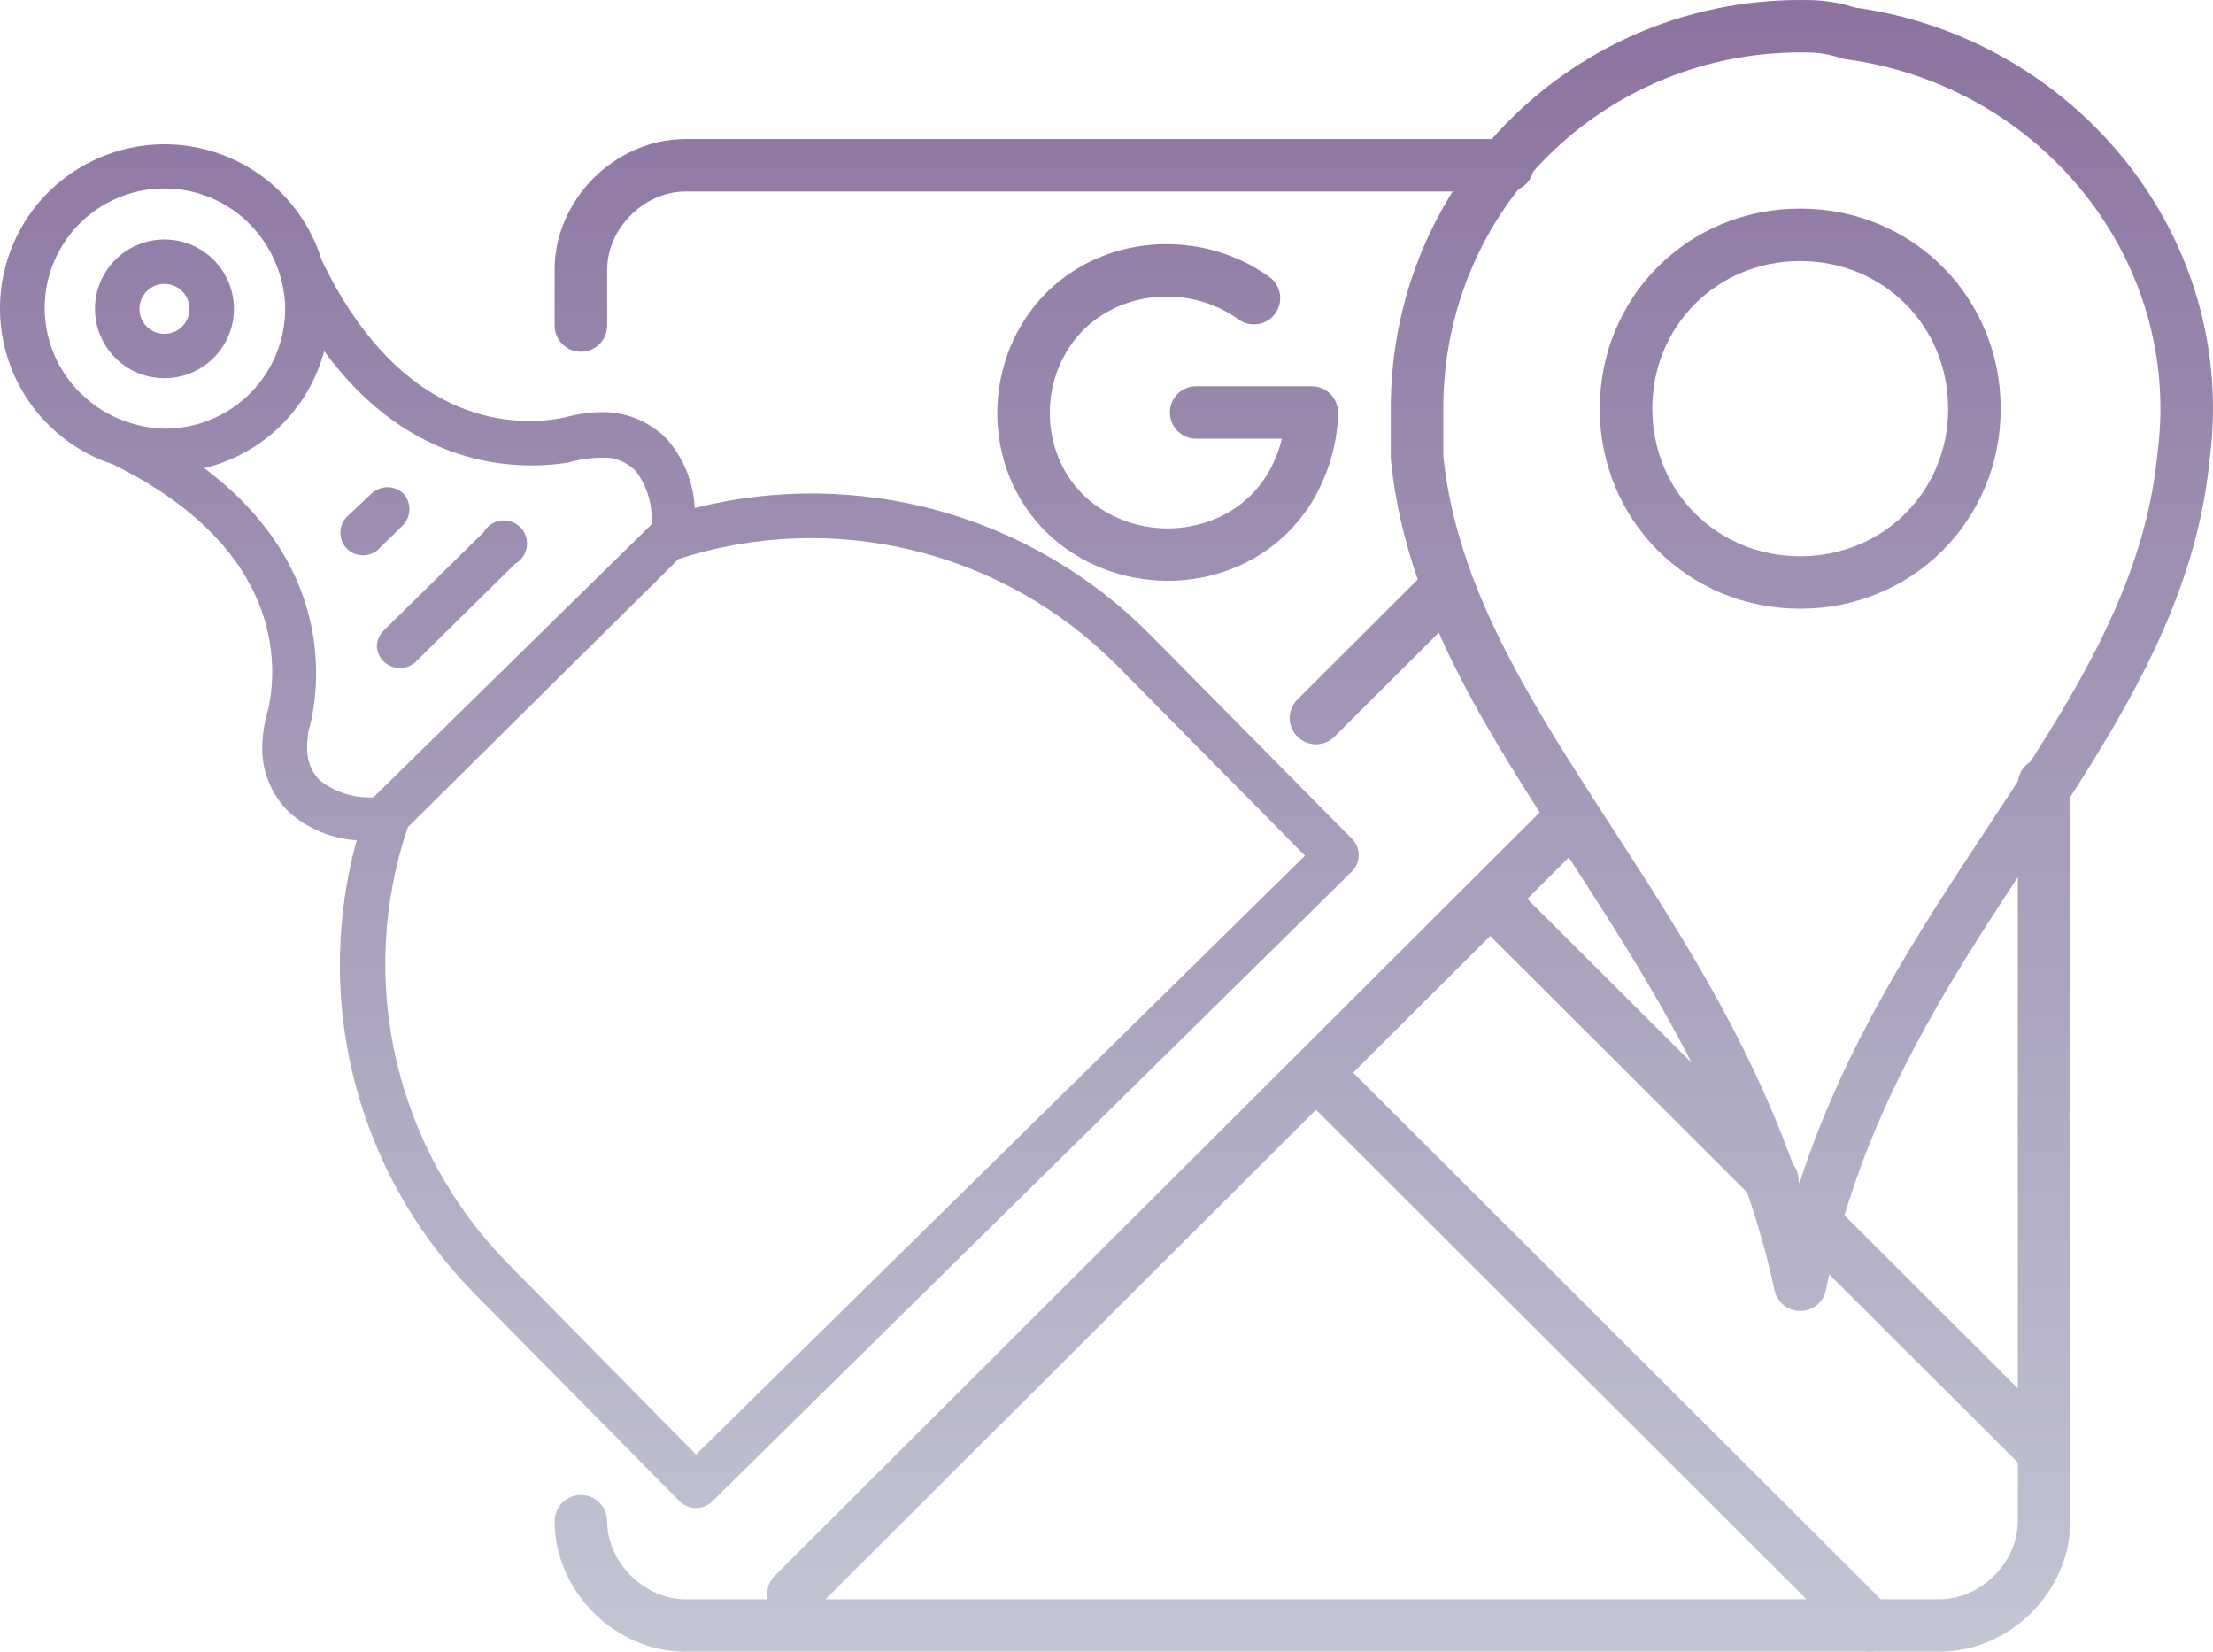
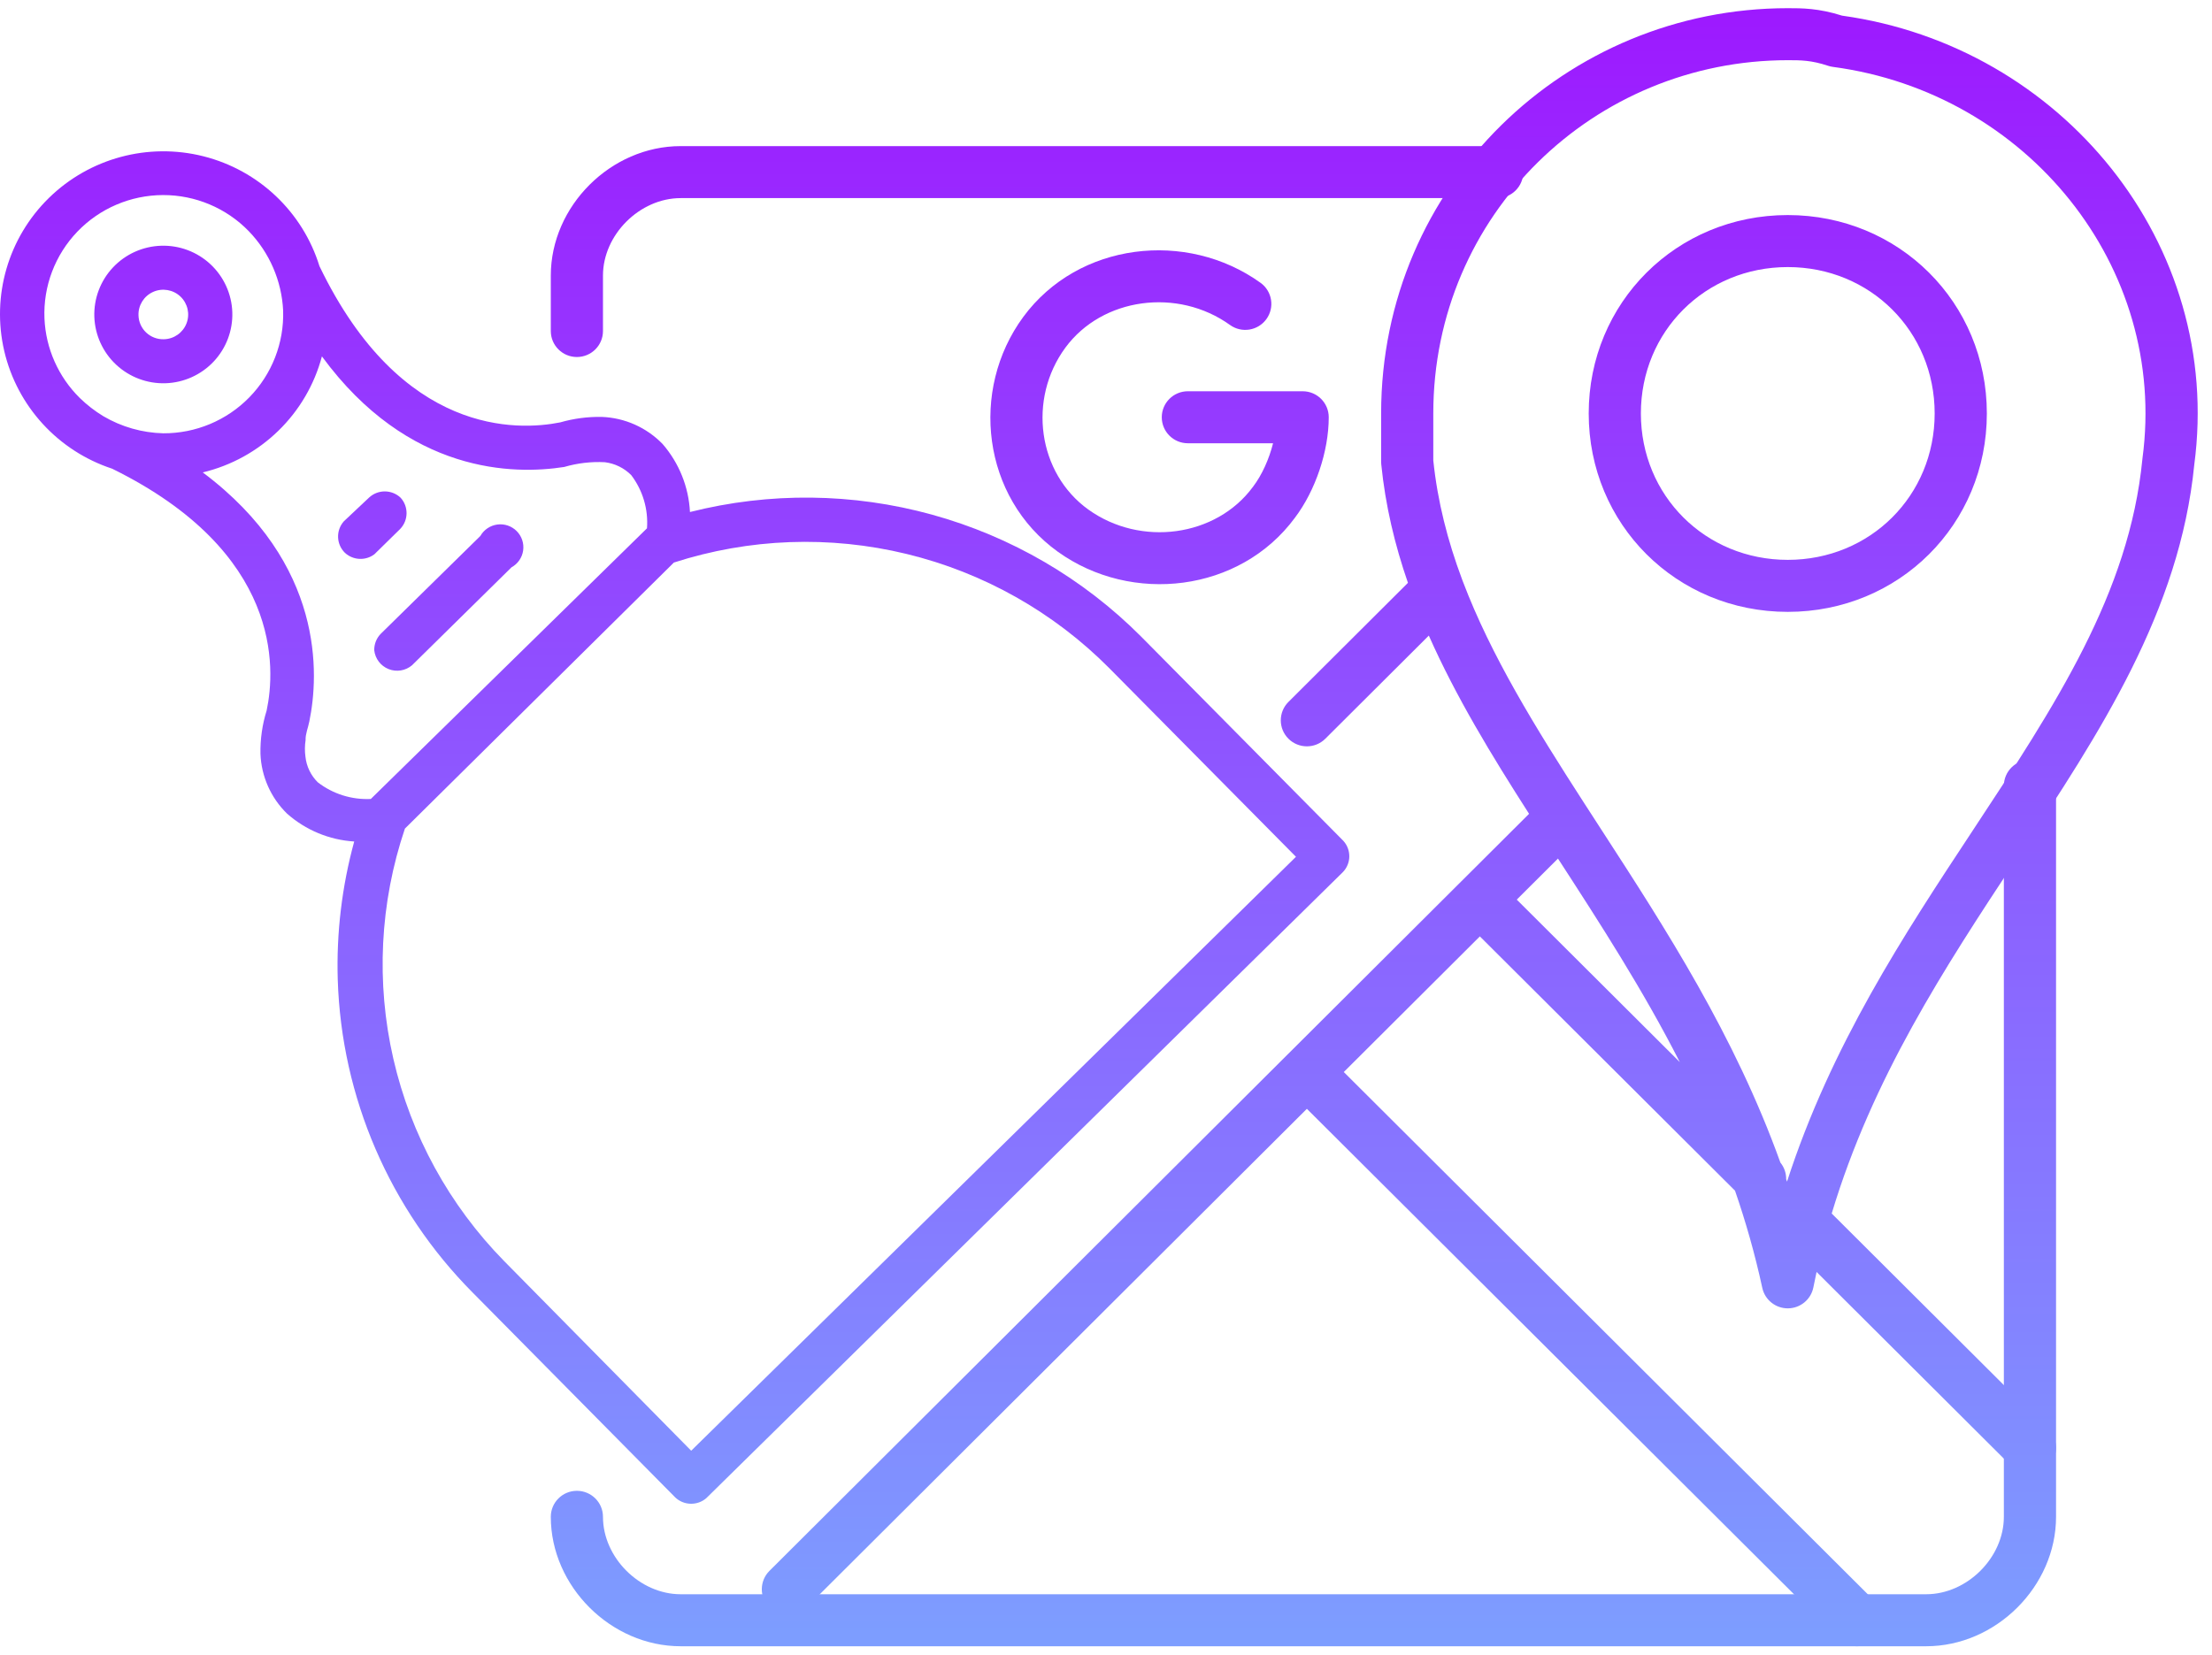
- <svg xmlns="http://www.w3.org/2000/svg" width="134" height="100" viewBox="0 0 134 100" fill="none">
-   <path fill-rule="evenodd" clip-rule="evenodd" d="M84.211 24.741C84.211 10.795 95.49 1.56345e-08 109.006 1.56345e-08H109.013C109.872 -3.0119e-06 110.883 -6.5956e-06 112.316 0.455C125.703 2.314 135.578 14.376 133.791 27.87C132.906 36.827 128.028 44.228 123.084 51.73L122.887 52.03C118.571 58.579 114.163 65.322 111.685 73.582L124.897 86.766C125.518 87.386 125.518 88.391 124.897 89.011C124.276 89.63 123.269 89.63 122.648 89.011L110.762 77.15C110.694 77.462 110.629 77.775 110.567 78.09C110.422 78.829 109.776 79.365 109.021 79.372C108.266 79.379 107.61 78.856 107.451 78.119C107.005 76.056 106.443 74.084 105.789 72.188L90.232 56.665L81.934 64.945L114.35 97.29C114.971 97.91 114.971 98.915 114.35 99.535C113.729 100.155 112.721 100.155 112.1 99.535L79.684 67.19L49.165 97.643C48.544 98.263 47.536 98.263 46.915 97.643C46.294 97.023 46.294 96.018 46.915 95.398L78.556 63.826C78.557 63.825 78.558 63.824 78.559 63.822C78.561 63.821 78.562 63.82 78.563 63.819L89.103 53.302C89.104 53.301 89.106 53.299 89.107 53.298C89.108 53.297 89.11 53.295 89.111 53.294L93.231 49.182C90.944 45.609 88.773 42.035 87.119 38.301L80.809 44.597C80.188 45.217 79.181 45.217 78.559 44.597C77.938 43.977 77.938 42.972 78.559 42.352L85.847 35.081C85.043 32.757 84.471 30.357 84.219 27.846C84.214 27.794 84.211 27.741 84.211 27.688V24.741ZM89.198 35.003C89.183 34.956 89.165 34.91 89.146 34.864C88.267 32.514 87.652 30.117 87.393 27.608V24.741C87.393 12.586 97.209 3.175 109.006 3.175C109.803 3.175 110.439 3.176 111.456 3.514C111.552 3.546 111.65 3.568 111.749 3.582C123.592 5.157 132.197 15.774 130.633 27.478C130.631 27.497 130.629 27.515 130.627 27.534C129.828 35.705 125.338 42.532 120.228 50.286C116.104 56.544 111.643 63.326 108.96 71.637C108.943 71.587 108.926 71.537 108.909 71.487C108.913 71.127 108.795 70.766 108.555 70.471C105.757 62.682 101.549 56.185 97.665 50.189L97.632 50.138C97.286 49.603 96.943 49.073 96.603 48.546C96.602 48.544 96.601 48.542 96.599 48.54C93.596 43.88 90.911 39.525 89.198 35.003ZM94.994 51.913L92.481 54.42L102.423 64.34C100.179 59.932 97.562 55.879 94.994 51.913ZM109.006 15.804C103.978 15.804 100.049 19.724 100.049 24.741C100.049 29.758 103.978 33.678 109.006 33.678C114.034 33.678 117.963 29.758 117.963 24.741C117.963 19.724 114.034 15.804 109.006 15.804ZM96.868 24.741C96.868 17.971 102.221 12.629 109.006 12.629C115.791 12.629 121.144 17.971 121.144 24.741C121.144 31.512 115.791 36.853 109.006 36.853C102.221 36.853 96.868 31.512 96.868 24.741Z" fill="url(#paint0_linear_44_6)" />
-   <path fill-rule="evenodd" clip-rule="evenodd" d="M33.584 16.322C33.584 12.077 37.249 8.42 41.503 8.42H91.287C92.165 8.42 92.877 9.13 92.877 10.007C92.877 10.883 92.165 11.594 91.287 11.594H41.503C39.006 11.594 36.765 13.83 36.765 16.322V19.708C36.765 20.585 36.053 21.295 35.175 21.295C34.296 21.295 33.584 20.585 33.584 19.708V16.322ZM123.772 45.887C124.651 45.887 125.363 46.597 125.363 47.474V92.098C125.363 96.343 121.698 100 117.444 100H41.503C37.249 100 33.584 96.343 33.584 92.098C33.584 91.221 34.296 90.511 35.175 90.511C36.053 90.511 36.765 91.221 36.765 92.098C36.765 94.589 39.006 96.825 41.503 96.825H117.444C119.941 96.825 122.182 94.589 122.182 92.098V47.474C122.182 46.597 122.894 45.887 123.772 45.887Z" fill="url(#paint1_linear_44_6)" />
-   <path fill-rule="evenodd" clip-rule="evenodd" d="M62.396 18.842C65.75 14.283 72.351 13.523 76.857 16.764C77.57 17.276 77.731 18.268 77.217 18.979C76.703 19.691 75.709 19.852 74.996 19.339C71.803 17.042 67.207 17.667 64.961 20.721C62.651 23.863 63.272 28.386 66.359 30.606C69.552 32.902 74.148 32.277 76.394 29.224C76.398 29.218 76.403 29.211 76.408 29.205C76.946 28.495 77.38 27.527 77.623 26.56H72.427C71.549 26.56 70.837 25.849 70.837 24.972C70.837 24.096 71.549 23.385 72.427 23.385H79.426C80.305 23.385 81.017 24.096 81.017 24.972C81.017 27.046 80.206 29.453 78.952 31.111C75.596 35.663 69.001 36.419 64.498 33.181C59.886 29.864 59.108 23.314 62.396 18.842Z" fill="url(#paint2_linear_44_6)" />
-   <path d="M43.078 90.946L81.884 52.735C82.391 52.205 82.4 51.373 81.907 50.83L69.573 38.357C66.045 34.816 61.654 32.252 56.831 30.919C52.008 29.587 46.92 29.531 42.07 30.758C41.992 29.229 41.406 27.769 40.405 26.61C39.428 25.598 38.096 25.003 36.688 24.951C35.833 24.936 34.98 25.048 34.158 25.285C31.579 25.802 24.473 26.129 19.477 15.745L19.477 15.745C18.453 12.432 15.773 9.892 12.404 9.041C9.036 8.19 5.467 9.153 2.986 11.58C0.505 14.007 -0.528 17.549 0.259 20.927C1.046 24.303 3.539 27.027 6.839 28.113C17.194 33.213 16.806 40.298 16.258 42.878C15.991 43.735 15.864 44.627 15.88 45.524C15.935 46.9 16.514 48.205 17.5 49.169C18.637 50.177 20.08 50.777 21.598 50.872C20.846 53.618 20.508 56.461 20.593 59.307C20.82 66.489 23.765 73.32 28.834 78.424L41.155 90.897L41.154 90.897C41.409 91.148 41.75 91.293 42.108 91.3C42.465 91.31 42.812 91.184 43.079 90.947L43.078 90.946ZM2.711 18.945C2.629 16.979 3.353 15.064 4.716 13.642C6.08 12.22 7.965 11.414 9.937 11.408C11.91 11.403 13.799 12.199 15.17 13.614C16.433 14.924 17.176 16.647 17.264 18.462C17.325 20.433 16.581 22.343 15.204 23.755C13.826 25.168 11.931 25.961 9.956 25.952C8.668 25.921 7.41 25.561 6.301 24.908C5.78 24.592 5.297 24.217 4.861 23.792C3.558 22.504 2.79 20.773 2.711 18.945ZM18.633 44.678C18.62 44.3 18.79 43.916 18.863 43.536C19.445 40.716 19.814 33.926 12.363 28.34L12.363 28.34C14.101 27.923 15.694 27.044 16.973 25.797C18.253 24.55 19.17 22.982 19.628 21.257C24.9 28.454 31.358 28.484 34.402 28.007C35.204 27.772 36.041 27.674 36.877 27.717C37.487 27.791 38.055 28.069 38.488 28.506C39.192 29.436 39.534 30.589 39.449 31.752L22.61 48.275C21.445 48.331 20.299 47.971 19.377 47.258C18.954 46.841 18.689 46.29 18.624 45.7C18.578 45.361 18.581 45.016 18.633 44.678L18.633 44.678ZM30.751 76.498C27.397 73.082 25.056 68.806 23.986 64.144C22.916 59.483 23.159 54.617 24.689 50.084L41.088 33.842C45.679 32.359 50.592 32.178 55.281 33.318C59.969 34.457 64.248 36.873 67.642 40.296L79.019 51.805L42.144 88.063L30.751 76.498Z" fill="url(#paint3_linear_44_6)" />
-   <path d="M31.189 34.133C31.573 33.921 31.836 33.541 31.898 33.107C31.96 32.673 31.815 32.235 31.506 31.923C31.196 31.612 30.758 31.463 30.323 31.521C29.887 31.58 29.504 31.838 29.288 32.22L23.222 38.186C22.957 38.454 22.812 38.817 22.819 39.193C22.874 39.709 23.209 40.153 23.693 40.346C24.176 40.539 24.726 40.449 25.122 40.113L31.189 34.133Z" fill="url(#paint4_linear_44_6)" />
-   <path d="M24.403 31.79C24.91 31.259 24.92 30.427 24.426 29.884C23.887 29.375 23.045 29.371 22.503 29.876L20.964 31.326C20.474 31.881 20.501 32.721 21.026 33.243C21.523 33.706 22.282 33.747 22.825 33.339L24.403 31.79Z" fill="url(#paint5_linear_44_6)" />
-   <path d="M14.164 18.563C14.128 17.45 13.65 16.396 12.836 15.635C12.021 14.873 10.937 14.466 9.822 14.502C8.707 14.538 7.651 15.014 6.888 15.827C6.125 16.639 5.716 17.721 5.752 18.834C5.788 19.947 6.266 21.001 7.08 21.762C7.894 22.524 8.979 22.932 10.094 22.896C11.21 22.86 12.265 22.383 13.029 21.571C13.792 20.758 14.2 19.676 14.164 18.563ZM8.444 18.747C8.424 18.135 8.777 17.571 9.336 17.32C9.897 17.069 10.553 17.18 10.999 17.6C11.445 18.022 11.593 18.67 11.372 19.241C11.152 19.814 10.607 20.196 9.993 20.21C9.593 20.223 9.204 20.076 8.913 19.801C8.622 19.526 8.453 19.147 8.444 18.747Z" fill="url(#paint6_linear_44_6)" />
+ <svg xmlns="http://www.w3.org/2000/svg" width="135" height="101" viewBox="0 0 135 101" fill="none">
+   <path fill-rule="evenodd" clip-rule="evenodd" d="M84.291 25.241C84.291 11.295 95.58 0.5 109.109 0.5H109.116C109.977 0.5 110.988 0.5 112.422 0.955C125.822 2.814 135.707 14.876 133.918 28.37C133.032 37.327 128.15 44.728 123.201 52.23L123.003 52.53C118.683 59.079 114.271 65.822 111.791 74.082L125.016 87.266C125.637 87.886 125.637 88.891 125.016 89.511C124.394 90.13 123.386 90.13 122.764 89.511L110.867 77.65C110.799 77.962 110.734 78.275 110.672 78.59C110.526 79.329 109.88 79.865 109.124 79.872C108.369 79.879 107.712 79.356 107.553 78.619C107.106 76.556 106.544 74.584 105.889 72.688L90.317 57.165L82.012 65.445L114.458 97.79C115.08 98.41 115.08 99.415 114.458 100.035C113.836 100.655 112.828 100.655 112.206 100.035L79.76 67.69L49.212 98.143C48.59 98.763 47.582 98.763 46.96 98.143C46.338 97.523 46.338 96.518 46.96 95.898L78.63 64.326C78.632 64.325 78.633 64.324 78.634 64.322C78.635 64.321 78.636 64.32 78.638 64.319L89.187 53.802C89.189 53.801 89.19 53.799 89.191 53.798C89.193 53.797 89.194 53.795 89.196 53.794L93.32 49.682C91.03 46.109 88.857 42.535 87.202 38.801L80.886 45.097C80.264 45.717 79.256 45.717 78.634 45.097C78.012 44.477 78.012 43.472 78.634 42.852L85.928 35.581C85.124 33.257 84.551 30.857 84.299 28.346C84.293 28.294 84.291 28.241 84.291 28.188V25.241ZM89.282 35.503C89.267 35.456 89.25 35.41 89.23 35.364C88.35 33.014 87.735 30.617 87.475 28.108V25.241C87.475 13.086 97.301 3.675 109.109 3.675C109.907 3.675 110.544 3.676 111.562 4.014C111.657 4.046 111.755 4.068 111.855 4.082C123.71 5.657 132.323 16.274 130.757 27.978C130.755 27.997 130.753 28.015 130.751 28.034C129.951 36.205 125.457 43.032 120.342 50.786C116.214 57.044 111.749 63.826 109.063 72.137C109.046 72.087 109.029 72.037 109.012 71.987C109.016 71.627 108.898 71.266 108.658 70.971C105.857 63.182 101.645 56.685 97.758 50.689L97.725 50.638C97.378 50.103 97.034 49.573 96.695 49.046C96.694 49.044 96.692 49.042 96.691 49.04C93.685 44.38 90.997 40.025 89.282 35.503ZM95.084 52.413L92.569 54.92L102.52 64.84C100.274 60.432 97.655 56.379 95.084 52.413ZM109.109 16.304C104.077 16.304 100.144 20.224 100.144 25.241C100.144 30.258 104.077 34.178 109.109 34.178C114.142 34.178 118.074 30.258 118.074 25.241C118.074 20.224 114.142 16.304 109.109 16.304ZM96.96 25.241C96.96 18.471 102.318 13.129 109.109 13.129C115.901 13.129 121.259 18.471 121.259 25.241C121.259 32.012 115.901 37.353 109.109 37.353C102.318 37.353 96.96 32.012 96.96 25.241Z" fill="url(#paint0_linear_18_99)" />
+   <path fill-rule="evenodd" clip-rule="evenodd" d="M33.616 16.822C33.616 12.577 37.285 8.92 41.542 8.92H91.373C92.252 8.92 92.965 9.63 92.965 10.507C92.965 11.383 92.252 12.094 91.373 12.094H41.542C39.043 12.094 36.8 14.33 36.8 16.822V20.208C36.8 21.085 36.087 21.795 35.208 21.795C34.328 21.795 33.616 21.085 33.616 20.208V16.822ZM123.89 46.387C124.769 46.387 125.482 47.097 125.482 47.974V92.598C125.482 96.843 121.813 100.5 117.555 100.5H41.542C37.285 100.5 33.616 96.843 33.616 92.598C33.616 91.721 34.328 91.011 35.208 91.011C36.087 91.011 36.8 91.721 36.8 92.598C36.8 95.089 39.043 97.325 41.542 97.325H117.555C120.054 97.325 122.297 95.089 122.297 92.598V47.974C122.297 47.097 123.01 46.387 123.89 46.387Z" fill="url(#paint1_linear_18_99)" />
+   <path fill-rule="evenodd" clip-rule="evenodd" d="M62.455 19.342C65.812 14.783 72.42 14.023 76.93 17.264C77.643 17.776 77.805 18.768 77.29 19.479C76.776 20.191 75.781 20.352 75.068 19.839C71.871 17.542 67.27 18.167 65.023 21.221C62.71 24.363 63.332 28.886 66.421 31.106C69.618 33.402 74.219 32.777 76.466 29.724C76.471 29.718 76.475 29.711 76.48 29.705C77.019 28.995 77.453 28.027 77.696 27.06H72.496C71.617 27.06 70.904 26.349 70.904 25.472C70.904 24.596 71.617 23.885 72.496 23.885H79.501C80.381 23.885 81.094 24.596 81.094 25.472C81.094 27.546 80.282 29.953 79.027 31.611C75.668 36.163 69.066 36.919 64.559 33.681C59.943 30.364 59.164 23.814 62.455 19.342Z" fill="url(#paint2_linear_18_99)" />
+   <path d="M43.119 91.446L81.962 53.235C82.469 52.705 82.479 51.873 81.984 51.33L69.639 38.857C66.108 35.316 61.712 32.752 56.885 31.419C52.057 30.087 46.965 30.031 42.109 31.258C42.032 29.729 41.446 28.269 40.443 27.11C39.465 26.098 38.132 25.503 36.723 25.451C35.867 25.436 35.014 25.548 34.191 25.785C31.608 26.302 24.496 26.629 19.495 16.245L19.496 16.245C18.47 12.932 15.788 10.392 12.416 9.541C9.044 8.69 5.472 9.653 2.989 12.08C0.506 14.507 -0.528 18.049 0.259 21.427C1.047 24.803 3.543 27.527 6.845 28.613C17.21 33.713 16.822 40.798 16.273 43.378C16.006 44.235 15.879 45.127 15.896 46.024C15.95 47.4 16.53 48.705 17.517 49.669C18.655 50.677 20.099 51.277 21.618 51.372C20.866 54.118 20.527 56.961 20.613 59.807C20.84 66.989 23.787 73.82 28.862 78.924L41.194 91.397L41.193 91.397C41.448 91.648 41.789 91.793 42.148 91.8C42.505 91.81 42.853 91.684 43.12 91.447L43.119 91.446ZM2.714 19.445C2.632 17.479 3.357 15.564 4.721 14.142C6.086 12.72 7.973 11.914 9.947 11.908C11.921 11.903 13.812 12.699 15.184 14.114C16.448 15.424 17.193 17.147 17.28 18.962C17.342 20.933 16.597 22.843 15.218 24.255C13.839 25.668 11.942 26.461 9.965 26.452C8.676 26.421 7.417 26.061 6.307 25.408C5.785 25.092 5.302 24.717 4.866 24.292C3.562 23.004 2.793 21.273 2.714 19.445ZM18.65 45.178C18.638 44.8 18.808 44.416 18.88 44.036C19.463 41.216 19.833 34.426 12.375 28.84L12.374 28.84C14.114 28.423 15.709 27.544 16.989 26.297C18.27 25.05 19.188 23.482 19.647 21.757C24.924 28.954 31.387 28.984 34.434 28.507C35.238 28.272 36.075 28.174 36.912 28.217C37.523 28.291 38.091 28.569 38.525 29.006C39.23 29.936 39.572 31.089 39.486 32.252L22.631 48.775C21.465 48.831 20.318 48.471 19.395 47.758C18.972 47.341 18.706 46.79 18.642 46.2C18.595 45.861 18.599 45.516 18.651 45.178L18.65 45.178ZM30.78 76.998C27.423 73.582 25.08 69.306 24.008 64.644C22.938 59.983 23.181 55.117 24.712 50.584L41.127 34.342C45.723 32.859 50.64 32.678 55.333 33.818C60.026 34.957 64.309 37.373 67.706 40.796L79.094 52.305L42.184 88.563L30.78 76.998Z" fill="url(#paint3_linear_18_99)" />
+   <path d="M31.218 34.633C31.603 34.421 31.866 34.041 31.928 33.607C31.99 33.173 31.845 32.735 31.535 32.423C31.226 32.112 30.787 31.963 30.352 32.021C29.916 32.08 29.532 32.339 29.316 32.72L23.244 38.686C22.979 38.954 22.834 39.317 22.84 39.693C22.895 40.209 23.232 40.653 23.715 40.846C24.199 41.039 24.749 40.949 25.146 40.613L31.218 34.633Z" fill="url(#paint4_linear_18_99)" />
+   <path d="M24.426 32.289C24.933 31.759 24.943 30.927 24.449 30.384C23.91 29.875 23.067 29.871 22.524 30.376L20.984 31.826C20.493 32.381 20.52 33.221 21.046 33.743C21.543 34.206 22.303 34.247 22.847 33.839L24.426 32.289Z" fill="url(#paint5_linear_18_99)" />
+   <path d="M14.178 19.063C14.142 17.95 13.663 16.896 12.848 16.135C12.033 15.373 10.948 14.966 9.831 15.002C8.715 15.038 7.658 15.514 6.894 16.327C6.13 17.139 5.721 18.221 5.757 19.334C5.794 20.447 6.272 21.501 7.087 22.262C7.902 23.024 8.987 23.432 10.104 23.396C11.22 23.36 12.277 22.883 13.041 22.071C13.805 21.258 14.214 20.176 14.178 19.063ZM8.452 19.247C8.432 18.635 8.785 18.071 9.345 17.82C9.906 17.569 10.563 17.68 11.009 18.1C11.456 18.522 11.604 19.17 11.383 19.741C11.162 20.314 10.617 20.696 10.002 20.71C9.602 20.723 9.213 20.576 8.921 20.301C8.63 20.026 8.461 19.647 8.452 19.247Z" fill="url(#paint6_linear_18_99)" />
  <defs>
-     <linearGradient id="paint0_linear_44_6" x1="67" y1="0" x2="67" y2="100" gradientUnits="userSpaceOnUse">
-       <stop stop-color="#8C72A0" />
-       <stop offset="1" stop-color="#C2C6D4" />
+     <linearGradient id="paint0_linear_18_99" x1="67.064" y1="0.5" x2="67.064" y2="100.5" gradientUnits="userSpaceOnUse">
+       <stop stop-color="#9D19FF" />
+       <stop offset="1" stop-color="#7D9EFF" />
    </linearGradient>
-     <linearGradient id="paint1_linear_44_6" x1="67" y1="0" x2="67" y2="100" gradientUnits="userSpaceOnUse">
-       <stop stop-color="#8C72A0" />
-       <stop offset="1" stop-color="#C2C6D4" />
+     <linearGradient id="paint1_linear_18_99" x1="67.064" y1="0.5" x2="67.064" y2="100.5" gradientUnits="userSpaceOnUse">
+       <stop stop-color="#9D19FF" />
+       <stop offset="1" stop-color="#7D9EFF" />
    </linearGradient>
-     <linearGradient id="paint2_linear_44_6" x1="67" y1="0" x2="67" y2="100" gradientUnits="userSpaceOnUse">
-       <stop stop-color="#8C72A0" />
-       <stop offset="1" stop-color="#C2C6D4" />
+     <linearGradient id="paint2_linear_18_99" x1="67.064" y1="0.5" x2="67.064" y2="100.5" gradientUnits="userSpaceOnUse">
+       <stop stop-color="#9D19FF" />
+       <stop offset="1" stop-color="#7D9EFF" />
    </linearGradient>
-     <linearGradient id="paint3_linear_44_6" x1="67" y1="0" x2="67" y2="100" gradientUnits="userSpaceOnUse">
-       <stop stop-color="#8C72A0" />
-       <stop offset="1" stop-color="#C2C6D4" />
+     <linearGradient id="paint3_linear_18_99" x1="67.064" y1="0.5" x2="67.064" y2="100.5" gradientUnits="userSpaceOnUse">
+       <stop stop-color="#9D19FF" />
+       <stop offset="1" stop-color="#7D9EFF" />
    </linearGradient>
-     <linearGradient id="paint4_linear_44_6" x1="67" y1="0" x2="67" y2="100" gradientUnits="userSpaceOnUse">
-       <stop stop-color="#8C72A0" />
-       <stop offset="1" stop-color="#C2C6D4" />
+     <linearGradient id="paint4_linear_18_99" x1="67.064" y1="0.5" x2="67.064" y2="100.5" gradientUnits="userSpaceOnUse">
+       <stop stop-color="#9D19FF" />
+       <stop offset="1" stop-color="#7D9EFF" />
    </linearGradient>
-     <linearGradient id="paint5_linear_44_6" x1="67" y1="0" x2="67" y2="100" gradientUnits="userSpaceOnUse">
-       <stop stop-color="#8C72A0" />
-       <stop offset="1" stop-color="#C2C6D4" />
+     <linearGradient id="paint5_linear_18_99" x1="67.064" y1="0.5" x2="67.064" y2="100.5" gradientUnits="userSpaceOnUse">
+       <stop stop-color="#9D19FF" />
+       <stop offset="1" stop-color="#7D9EFF" />
    </linearGradient>
-     <linearGradient id="paint6_linear_44_6" x1="67" y1="0" x2="67" y2="100" gradientUnits="userSpaceOnUse">
-       <stop stop-color="#8C72A0" />
-       <stop offset="1" stop-color="#C2C6D4" />
+     <linearGradient id="paint6_linear_18_99" x1="67.064" y1="0.5" x2="67.064" y2="100.5" gradientUnits="userSpaceOnUse">
+       <stop stop-color="#9D19FF" />
+       <stop offset="1" stop-color="#7D9EFF" />
    </linearGradient>
  </defs>
</svg>
